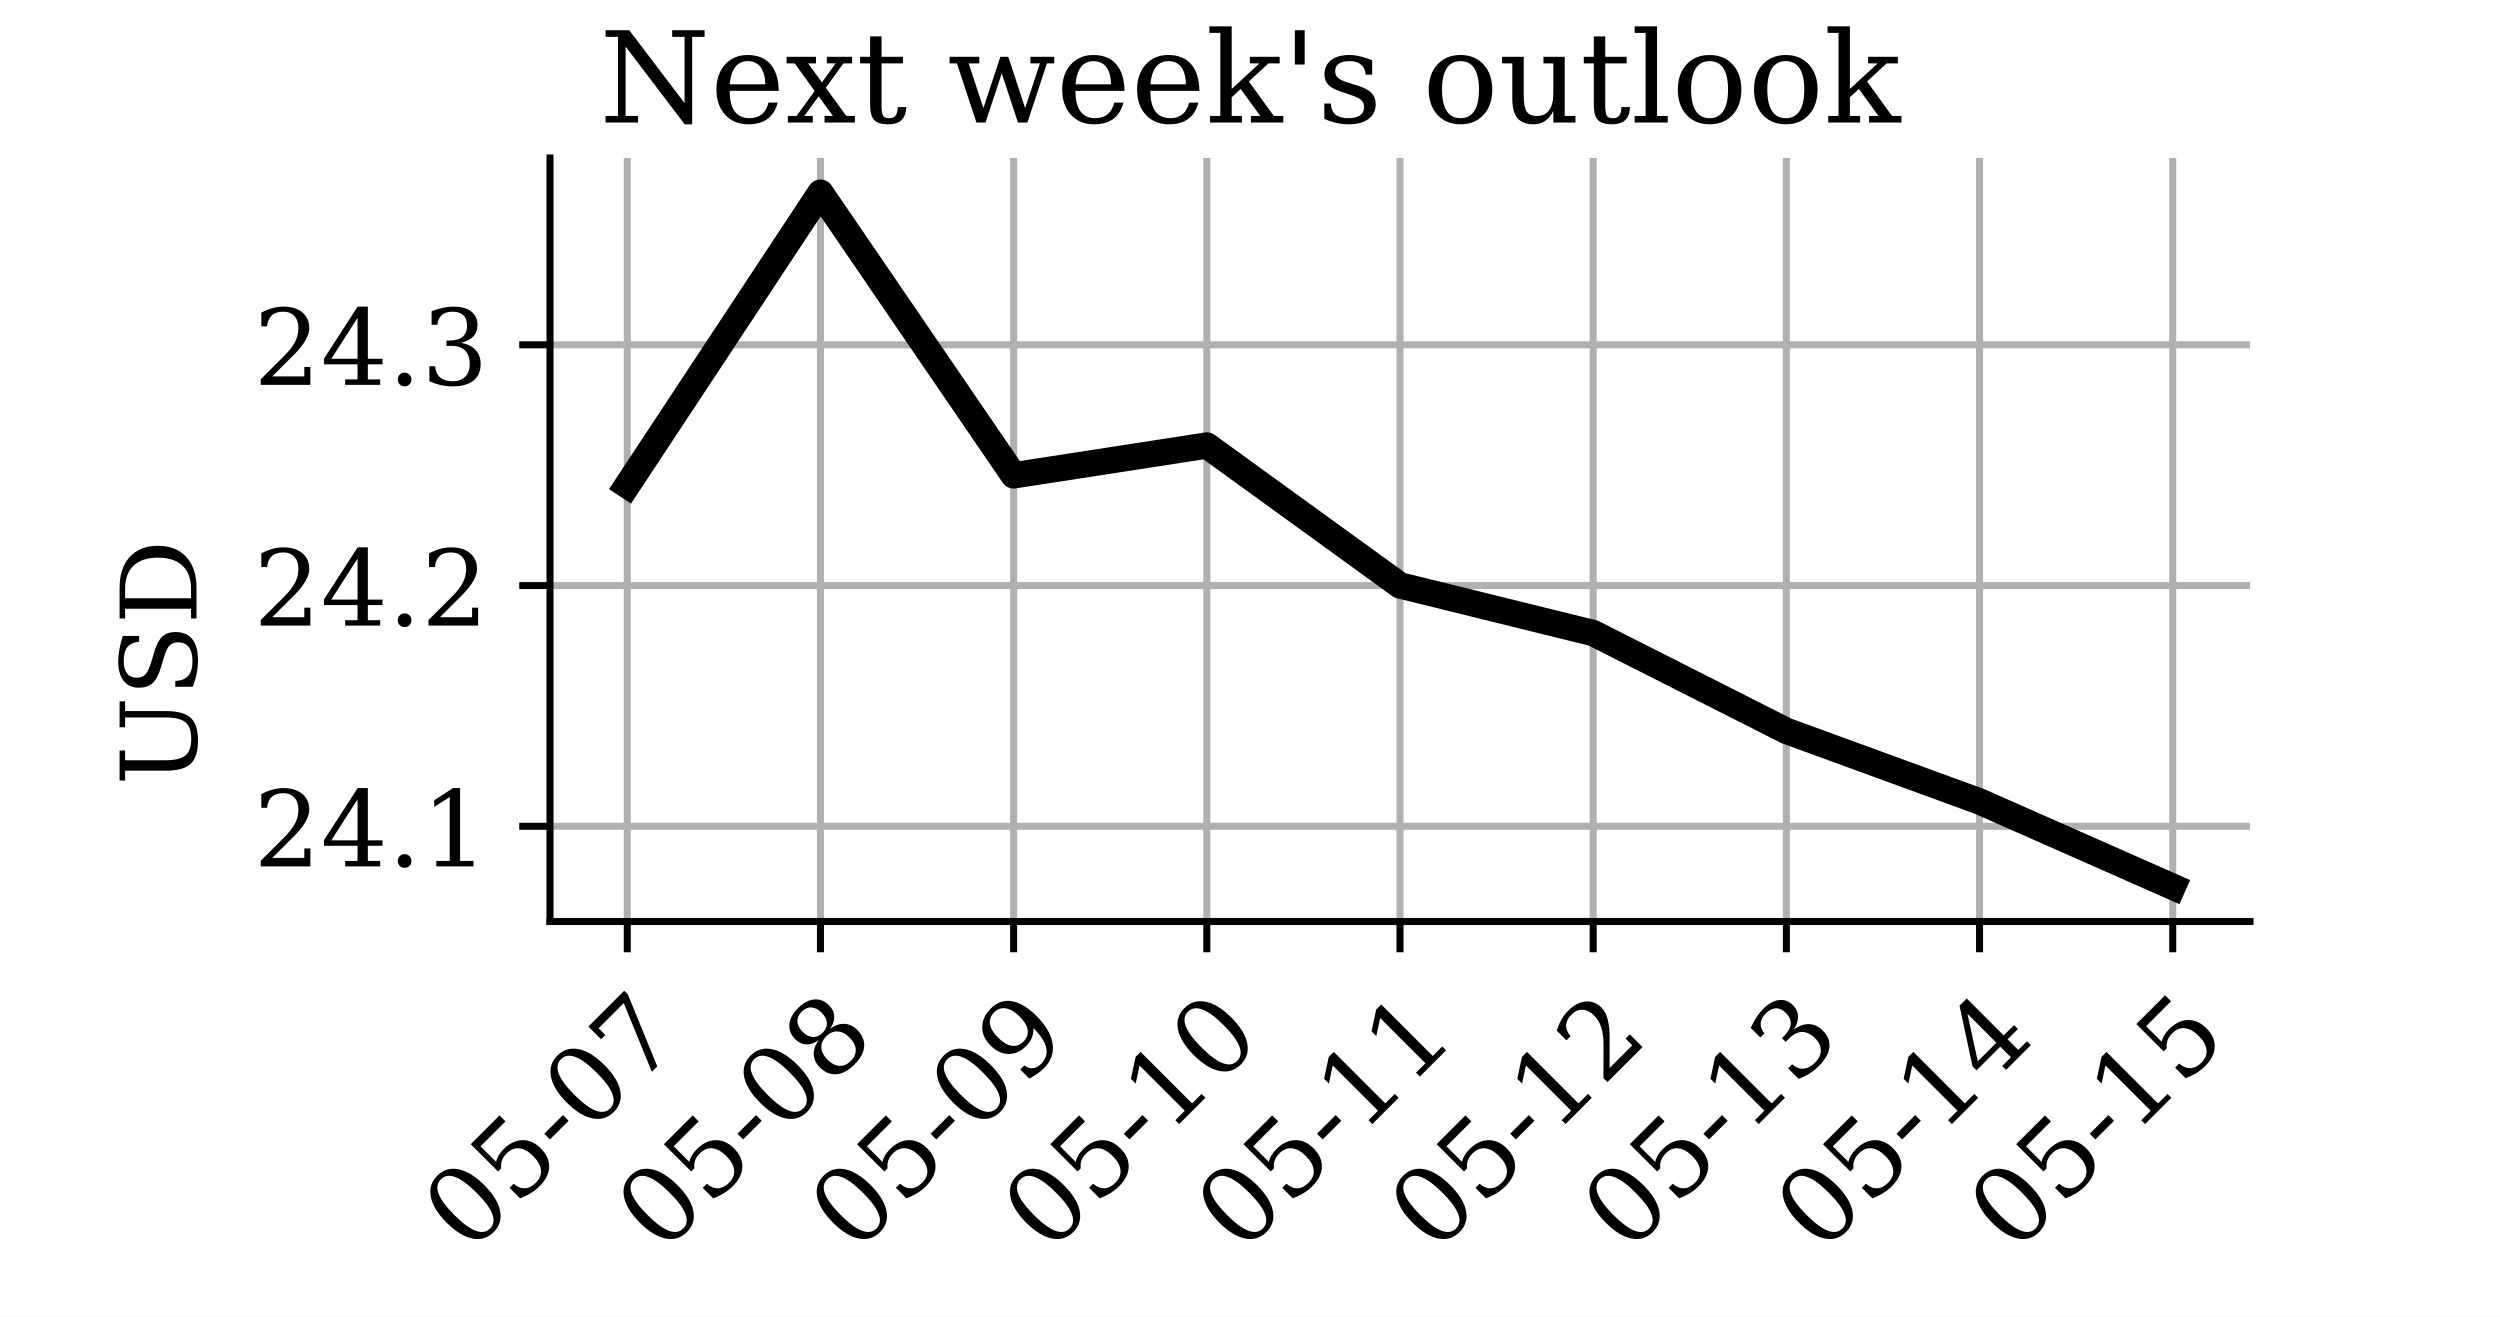
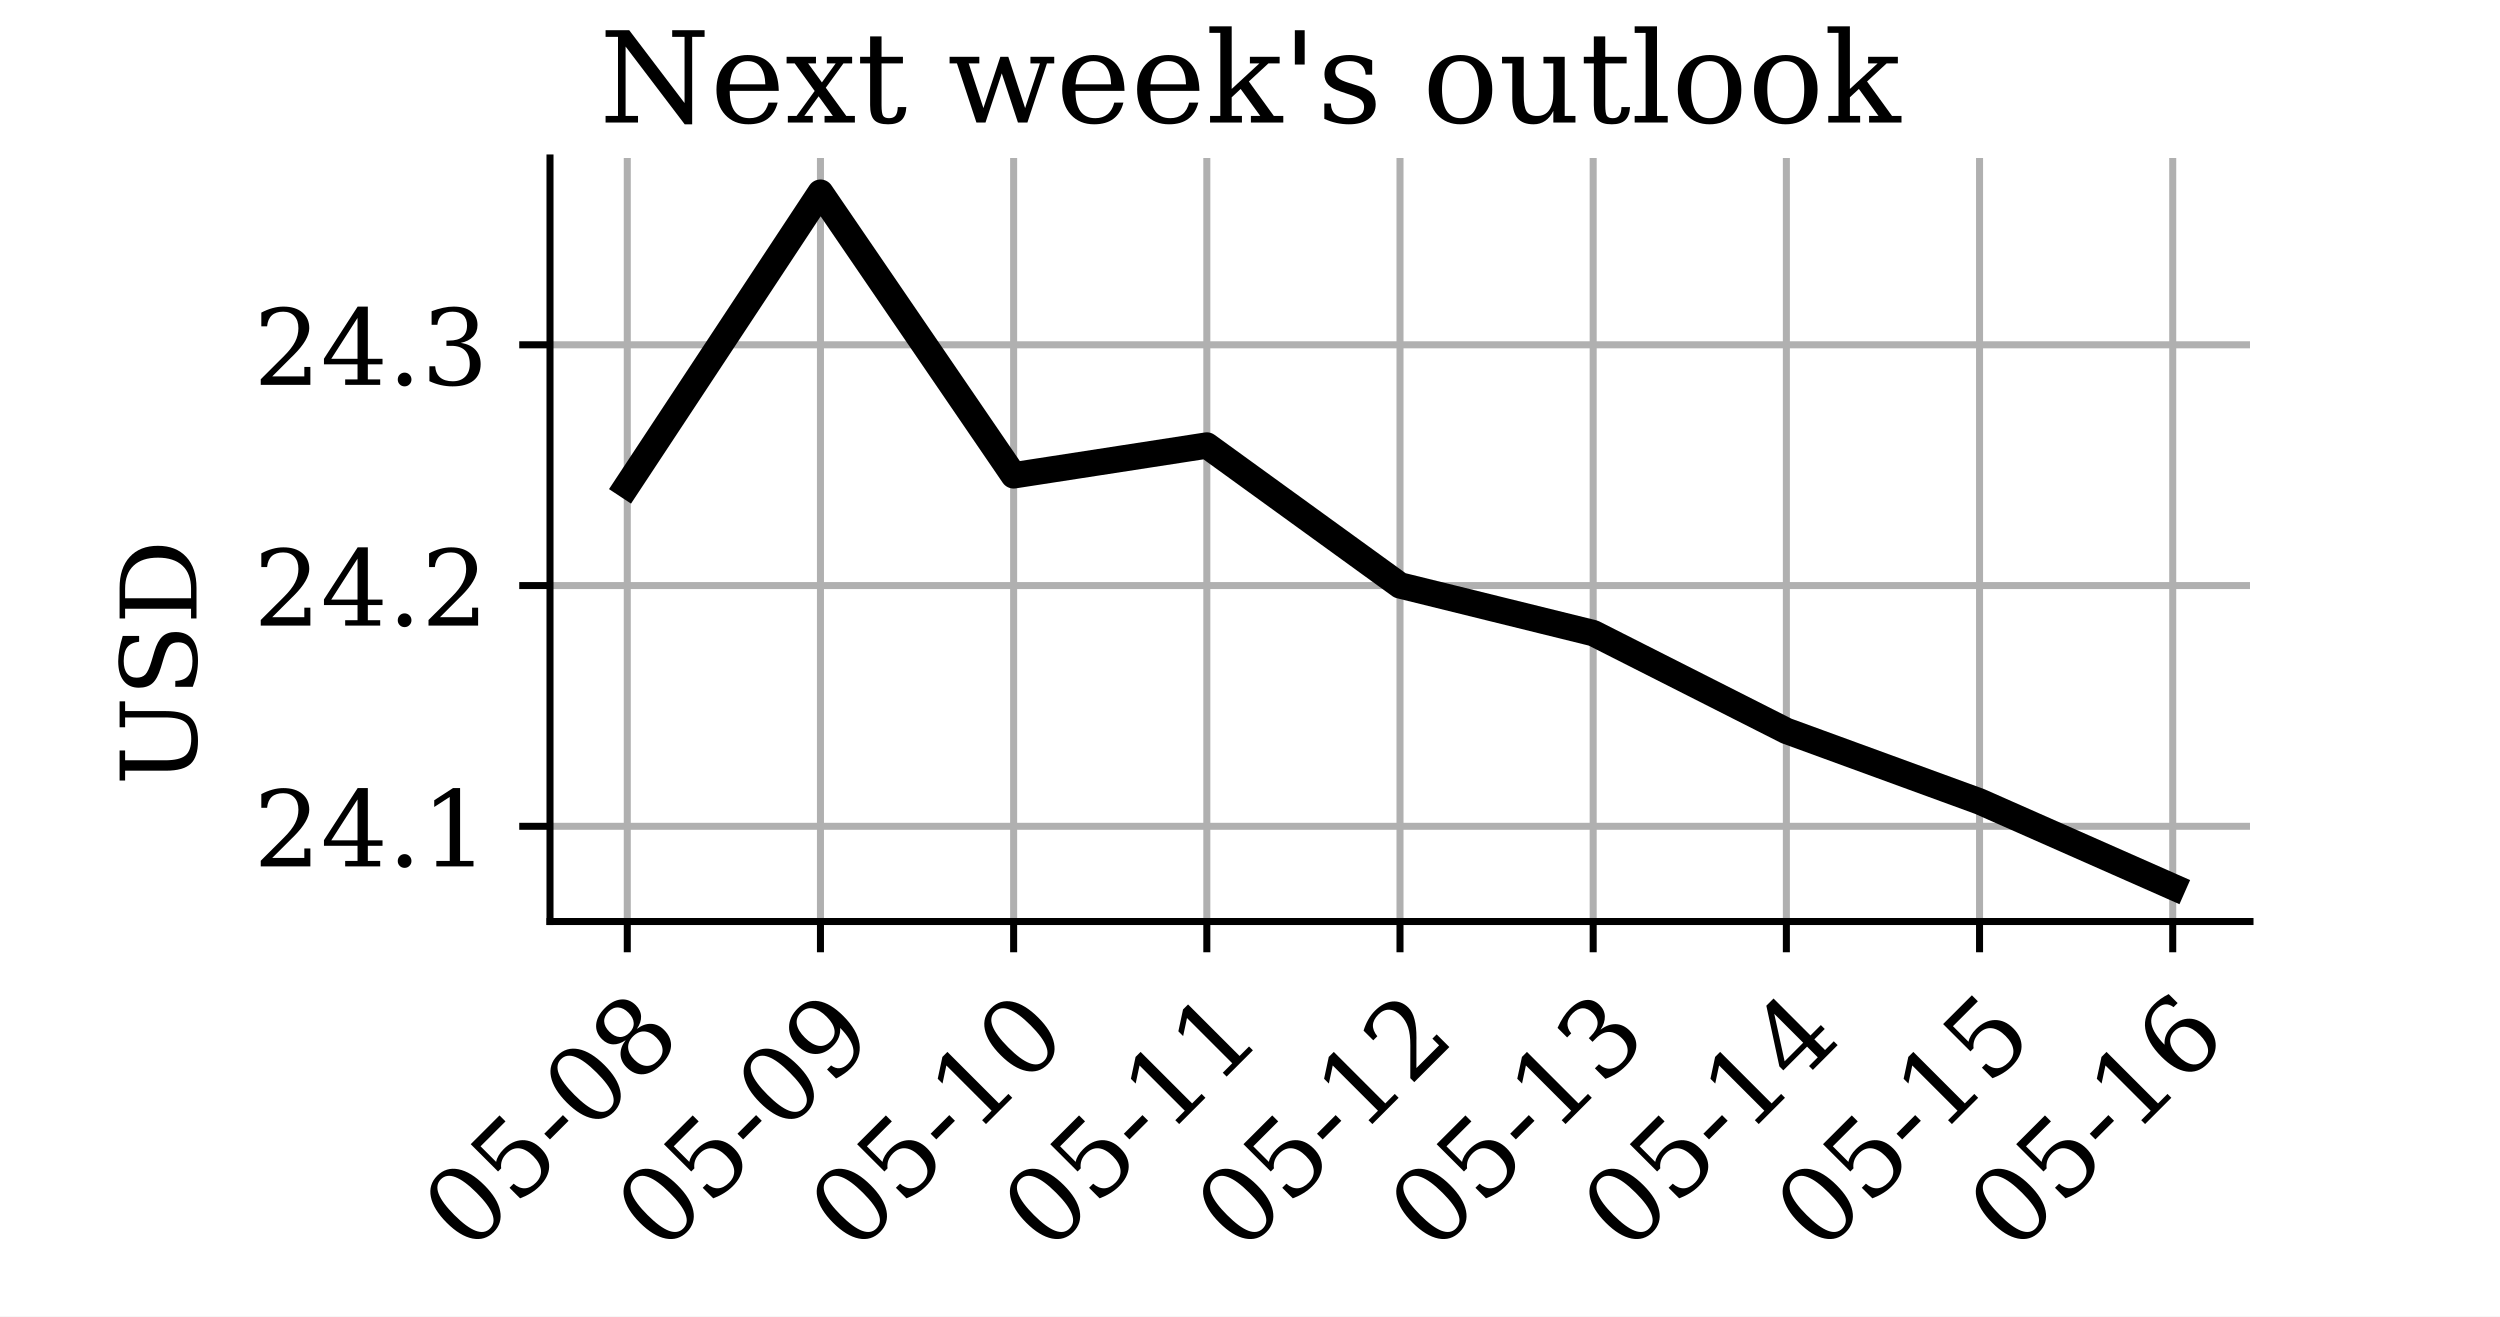
<svg xmlns="http://www.w3.org/2000/svg" xmlns:xlink="http://www.w3.org/1999/xlink" height="149.76pt" version="1.1" viewBox="0 0 284.4 149.76" width="284.4pt">
  <defs>
    <style type="text/css">
*{stroke-linecap:butt;stroke-linejoin:round;}
  </style>
  </defs>
  <g id="figure_1">
    <g id="patch_1">
      <path d="M 0 149.76  L 284.4 149.76  L 284.4 0  L 0 0  z " style="fill:#ffffff;" />
    </g>
    <g id="axes_1">
      <g id="patch_2">
        <path d="M 62.568 104.832  L 255.96 104.832  L 255.96 17.971  L 62.568 17.971  z " style="fill:#ffffff;" />
      </g>
      <g id="matplotlib.axis_1">
        <g id="xtick_1">
          <g id="line2d_1">
-             <path clip-path="url(#p12005360c1)" d="M 71.359 104.832  L 71.359 17.971  " style="fill:none;stroke:#b0b0b0;stroke-linecap:square;stroke-width:0.8;" />
+             <path clip-path="url(#pa29fb819bd)" d="M 71.359 104.832  L 71.359 17.971  " style="fill:none;stroke:#b0b0b0;stroke-linecap:square;stroke-width:0.8;" />
          </g>
          <g id="line2d_2">
            <defs>
-               <path d="M 0 0  L 0 3.5  " id="m8fa5b4164a" style="stroke:#000000;stroke-width:0.8;" />
-             </defs>
-             <g>
-               <use style="stroke:#000000;stroke-width:0.8;" x="71.359" xlink:href="#m8fa5b4164a" y="104.832" />
+               <path d="M 0 0  L 0 3.5  " id="m0c6ba3378a" style="stroke:#000000;stroke-width:0.8;" />
+             </defs>
+             <g>
+               <use style="stroke:#000000;stroke-width:0.8;" x="71.359" xlink:href="#m0c6ba3378a" y="104.832" />
            </g>
          </g>
          <g id="text_1">
            <defs>
              <path d="M 31.781 3.422  Q 39.266 3.422 42.969 11.625  Q 46.688 19.828 46.688 36.375  Q 46.688 52.984 42.969 61.188  Q 39.266 69.391 31.781 69.391  Q 24.312 69.391 20.594 61.188  Q 16.891 52.984 16.891 36.375  Q 16.891 19.828 20.594 11.625  Q 24.312 3.422 31.781 3.422  z M 31.781 -1.422  Q 19.922 -1.422 13.25 8.531  Q 6.594 18.5 6.594 36.375  Q 6.594 54.297 13.25 64.25  Q 19.922 74.219 31.781 74.219  Q 43.703 74.219 50.344 64.25  Q 56.984 54.297 56.984 36.375  Q 56.984 18.5 50.344 8.531  Q 43.703 -1.422 31.781 -1.422  z " id="DejaVuSerif-48" />
              <path d="M 50.297 72.906  L 50.297 64.891  L 16.891 64.891  L 16.891 44  Q 19.438 45.75 22.828 46.625  Q 26.219 47.516 30.422 47.516  Q 42.234 47.516 49.062 40.969  Q 55.906 34.422 55.906 23.094  Q 55.906 11.531 49 5.047  Q 42.094 -1.422 29.594 -1.422  Q 24.562 -1.422 19.281 -0.188  Q 14.016 1.031 8.5 3.516  L 8.5 17.672  L 14.016 17.672  Q 14.453 10.75 18.422 7.078  Q 22.406 3.422 29.594 3.422  Q 37.312 3.422 41.453 8.5  Q 45.609 13.578 45.609 23.094  Q 45.609 32.562 41.484 37.609  Q 37.359 42.672 29.594 42.672  Q 25.203 42.672 21.844 41.109  Q 18.5 39.547 15.922 36.281  L 11.719 36.281  L 11.719 72.906  z " id="DejaVuSerif-53" />
              <path d="M 4.391 30.609  L 29.391 30.609  L 29.391 23  L 4.391 23  z " id="DejaVuSerif-45" />
-               <path d="M 56.391 67.922  L 27.875 0  L 20.609 0  L 47.797 64.891  L 14.109 64.891  L 14.109 55.906  L 8.406 55.906  L 8.406 72.906  L 56.391 72.906  z " id="DejaVuSerif-55" />
+               <path d="M 46.578 19.922  Q 46.578 27.734 42.688 32.047  Q 38.812 36.375 31.781 36.375  Q 24.75 36.375 20.875 32.047  Q 17 27.734 17 19.922  Q 17 12.062 20.875 7.734  Q 24.75 3.422 31.781 3.422  Q 38.812 3.422 42.688 7.734  Q 46.578 12.062 46.578 19.922  z M 44.578 55.328  Q 44.578 61.969 41.203 65.672  Q 37.844 69.391 31.781 69.391  Q 25.781 69.391 22.391 65.672  Q 19 61.969 19 55.328  Q 19 48.641 22.391 44.922  Q 25.781 41.219 31.781 41.219  Q 37.844 41.219 41.203 44.922  Q 44.578 48.641 44.578 55.328  z M 39.312 38.812  Q 47.609 37.703 52.25 32.688  Q 56.891 27.688 56.891 19.922  Q 56.891 9.672 50.391 4.125  Q 43.891 -1.422 31.781 -1.422  Q 19.734 -1.422 13.203 4.125  Q 6.688 9.672 6.688 19.922  Q 6.688 27.688 11.328 32.688  Q 15.969 37.703 24.312 38.812  Q 16.938 40.141 13 44.406  Q 9.078 48.688 9.078 55.328  Q 9.078 64.109 15.125 69.156  Q 21.188 74.219 31.781 74.219  Q 42.391 74.219 48.438 69.156  Q 54.5 64.109 54.5 55.328  Q 54.5 48.688 50.562 44.406  Q 46.625 40.141 39.312 38.812  z " id="DejaVuSerif-56" />
            </defs>
            <g transform="translate(53.34323 142.7423)rotate(-45)scale(0.12 -0.12)">
              <use xlink:href="#DejaVuSerif-48" />
              <use x="63.623" xlink:href="#DejaVuSerif-53" />
              <use x="127.246" xlink:href="#DejaVuSerif-45" />
              <use x="161.035" xlink:href="#DejaVuSerif-48" />
-               <use x="224.658" xlink:href="#DejaVuSerif-55" />
+               <use x="224.658" xlink:href="#DejaVuSerif-56" />
            </g>
          </g>
        </g>
        <g id="xtick_2">
          <g id="line2d_3">
-             <path clip-path="url(#p12005360c1)" d="M 93.335 104.832  L 93.335 17.971  " style="fill:none;stroke:#b0b0b0;stroke-linecap:square;stroke-width:0.8;" />
+             <path clip-path="url(#pa29fb819bd)" d="M 93.335 104.832  L 93.335 17.971  " style="fill:none;stroke:#b0b0b0;stroke-linecap:square;stroke-width:0.8;" />
          </g>
          <g id="line2d_4">
            <g>
-               <use style="stroke:#000000;stroke-width:0.8;" x="93.335" xlink:href="#m8fa5b4164a" y="104.832" />
+               <use style="stroke:#000000;stroke-width:0.8;" x="93.335" xlink:href="#m0c6ba3378a" y="104.832" />
            </g>
          </g>
          <g id="text_2">
            <defs>
-               <path d="M 46.578 19.922  Q 46.578 27.734 42.688 32.047  Q 38.812 36.375 31.781 36.375  Q 24.75 36.375 20.875 32.047  Q 17 27.734 17 19.922  Q 17 12.062 20.875 7.734  Q 24.75 3.422 31.781 3.422  Q 38.812 3.422 42.688 7.734  Q 46.578 12.062 46.578 19.922  z M 44.578 55.328  Q 44.578 61.969 41.203 65.672  Q 37.844 69.391 31.781 69.391  Q 25.781 69.391 22.391 65.672  Q 19 61.969 19 55.328  Q 19 48.641 22.391 44.922  Q 25.781 41.219 31.781 41.219  Q 37.844 41.219 41.203 44.922  Q 44.578 48.641 44.578 55.328  z M 39.312 38.812  Q 47.609 37.703 52.25 32.688  Q 56.891 27.688 56.891 19.922  Q 56.891 9.672 50.391 4.125  Q 43.891 -1.422 31.781 -1.422  Q 19.734 -1.422 13.203 4.125  Q 6.688 9.672 6.688 19.922  Q 6.688 27.688 11.328 32.688  Q 15.969 37.703 24.312 38.812  Q 16.938 40.141 13 44.406  Q 9.078 48.688 9.078 55.328  Q 9.078 64.109 15.125 69.156  Q 21.188 74.219 31.781 74.219  Q 42.391 74.219 48.438 69.156  Q 54.5 64.109 54.5 55.328  Q 54.5 48.688 50.562 44.406  Q 46.625 40.141 39.312 38.812  z " id="DejaVuSerif-56" />
+               <path d="M 46.781 32.672  Q 43.5 29 39.25 27.188  Q 35.016 25.391 29.688 25.391  Q 18.844 25.391 12.562 31.938  Q 6.297 38.484 6.297 49.812  Q 6.297 60.891 13.109 67.547  Q 19.922 74.219 31.297 74.219  Q 43.656 74.219 50.266 65.016  Q 56.891 55.812 56.891 38.719  Q 56.891 19.578 49.016 9.078  Q 41.156 -1.422 26.906 -1.422  Q 23.047 -1.422 18.797 -0.688  Q 14.547 0.047 10.109 1.516  L 10.109 13.625  L 15.578 13.625  Q 16.219 8.688 19.391 6.047  Q 22.562 3.422 27.875 3.422  Q 37.359 3.422 41.984 10.562  Q 46.625 17.719 46.781 32.672  z M 30.906 69.391  Q 23.969 69.391 20.281 64.328  Q 16.609 59.281 16.609 49.812  Q 16.609 40.328 20.281 35.25  Q 23.969 30.172 30.906 30.172  Q 37.844 30.172 41.531 35.078  Q 45.219 39.984 45.219 49.219  Q 45.219 58.938 41.5 64.156  Q 37.797 69.391 30.906 69.391  z " id="DejaVuSerif-57" />
            </defs>
            <g transform="translate(75.3196 142.7423)rotate(-45)scale(0.12 -0.12)">
              <use xlink:href="#DejaVuSerif-48" />
              <use x="63.623" xlink:href="#DejaVuSerif-53" />
              <use x="127.246" xlink:href="#DejaVuSerif-45" />
              <use x="161.035" xlink:href="#DejaVuSerif-48" />
-               <use x="224.658" xlink:href="#DejaVuSerif-56" />
+               <use x="224.658" xlink:href="#DejaVuSerif-57" />
            </g>
          </g>
        </g>
        <g id="xtick_3">
          <g id="line2d_5">
-             <path clip-path="url(#p12005360c1)" d="M 115.311 104.832  L 115.311 17.971  " style="fill:none;stroke:#b0b0b0;stroke-linecap:square;stroke-width:0.8;" />
+             <path clip-path="url(#pa29fb819bd)" d="M 115.311 104.832  L 115.311 17.971  " style="fill:none;stroke:#b0b0b0;stroke-linecap:square;stroke-width:0.8;" />
          </g>
          <g id="line2d_6">
            <g>
-               <use style="stroke:#000000;stroke-width:0.8;" x="115.311" xlink:href="#m8fa5b4164a" y="104.832" />
+               <use style="stroke:#000000;stroke-width:0.8;" x="115.311" xlink:href="#m0c6ba3378a" y="104.832" />
            </g>
          </g>
          <g id="text_3">
            <defs>
-               <path d="M 46.781 32.672  Q 43.5 29 39.25 27.188  Q 35.016 25.391 29.688 25.391  Q 18.844 25.391 12.562 31.938  Q 6.297 38.484 6.297 49.812  Q 6.297 60.891 13.109 67.547  Q 19.922 74.219 31.297 74.219  Q 43.656 74.219 50.266 65.016  Q 56.891 55.812 56.891 38.719  Q 56.891 19.578 49.016 9.078  Q 41.156 -1.422 26.906 -1.422  Q 23.047 -1.422 18.797 -0.688  Q 14.547 0.047 10.109 1.516  L 10.109 13.625  L 15.578 13.625  Q 16.219 8.688 19.391 6.047  Q 22.562 3.422 27.875 3.422  Q 37.359 3.422 41.984 10.562  Q 46.625 17.719 46.781 32.672  z M 30.906 69.391  Q 23.969 69.391 20.281 64.328  Q 16.609 59.281 16.609 49.812  Q 16.609 40.328 20.281 35.25  Q 23.969 30.172 30.906 30.172  Q 37.844 30.172 41.531 35.078  Q 45.219 39.984 45.219 49.219  Q 45.219 58.938 41.5 64.156  Q 37.797 69.391 30.906 69.391  z " id="DejaVuSerif-57" />
+               <path d="M 14.203 0  L 14.203 5.172  L 26.906 5.172  L 26.906 65.828  L 12.203 56.297  L 12.203 62.703  L 29.984 74.219  L 36.719 74.219  L 36.719 5.172  L 49.422 5.172  L 49.422 0  z " id="DejaVuSerif-49" />
            </defs>
            <g transform="translate(97.29596 142.7423)rotate(-45)scale(0.12 -0.12)">
              <use xlink:href="#DejaVuSerif-48" />
              <use x="63.623" xlink:href="#DejaVuSerif-53" />
              <use x="127.246" xlink:href="#DejaVuSerif-45" />
-               <use x="161.035" xlink:href="#DejaVuSerif-48" />
-               <use x="224.658" xlink:href="#DejaVuSerif-57" />
+               <use x="161.035" xlink:href="#DejaVuSerif-49" />
+               <use x="224.658" xlink:href="#DejaVuSerif-48" />
            </g>
          </g>
        </g>
        <g id="xtick_4">
          <g id="line2d_7">
-             <path clip-path="url(#p12005360c1)" d="M 137.288 104.832  L 137.288 17.971  " style="fill:none;stroke:#b0b0b0;stroke-linecap:square;stroke-width:0.8;" />
+             <path clip-path="url(#pa29fb819bd)" d="M 137.288 104.832  L 137.288 17.971  " style="fill:none;stroke:#b0b0b0;stroke-linecap:square;stroke-width:0.8;" />
          </g>
          <g id="line2d_8">
            <g>
-               <use style="stroke:#000000;stroke-width:0.8;" x="137.288" xlink:href="#m8fa5b4164a" y="104.832" />
+               <use style="stroke:#000000;stroke-width:0.8;" x="137.288" xlink:href="#m0c6ba3378a" y="104.832" />
            </g>
          </g>
          <g id="text_4">
-             <defs>
-               <path d="M 14.203 0  L 14.203 5.172  L 26.906 5.172  L 26.906 65.828  L 12.203 56.297  L 12.203 62.703  L 29.984 74.219  L 36.719 74.219  L 36.719 5.172  L 49.422 5.172  L 49.422 0  z " id="DejaVuSerif-49" />
-             </defs>
            <g transform="translate(119.2723 142.7423)rotate(-45)scale(0.12 -0.12)">
              <use xlink:href="#DejaVuSerif-48" />
              <use x="63.623" xlink:href="#DejaVuSerif-53" />
              <use x="127.246" xlink:href="#DejaVuSerif-45" />
              <use x="161.035" xlink:href="#DejaVuSerif-49" />
-               <use x="224.658" xlink:href="#DejaVuSerif-48" />
+               <use x="224.658" xlink:href="#DejaVuSerif-49" />
            </g>
          </g>
        </g>
        <g id="xtick_5">
          <g id="line2d_9">
-             <path clip-path="url(#p12005360c1)" d="M 159.264 104.832  L 159.264 17.971  " style="fill:none;stroke:#b0b0b0;stroke-linecap:square;stroke-width:0.8;" />
+             <path clip-path="url(#pa29fb819bd)" d="M 159.264 104.832  L 159.264 17.971  " style="fill:none;stroke:#b0b0b0;stroke-linecap:square;stroke-width:0.8;" />
          </g>
          <g id="line2d_10">
            <g>
-               <use style="stroke:#000000;stroke-width:0.8;" x="159.264" xlink:href="#m8fa5b4164a" y="104.832" />
+               <use style="stroke:#000000;stroke-width:0.8;" x="159.264" xlink:href="#m0c6ba3378a" y="104.832" />
            </g>
          </g>
          <g id="text_5">
+             <defs>
+               <path d="M 12.797 55.516  L 7.328 55.516  L 7.328 68.5  Q 12.547 71.297 17.844 72.75  Q 23.141 74.219 28.219 74.219  Q 39.594 74.219 46.188 68.703  Q 52.781 63.188 52.781 53.719  Q 52.781 43.016 37.844 28.125  Q 36.672 27 36.078 26.422  L 17.672 8.016  L 48.094 8.016  L 48.094 17  L 53.812 17  L 53.812 0  L 6.781 0  L 6.781 5.328  L 28.906 27.391  Q 36.234 34.719 39.359 40.844  Q 42.484 46.969 42.484 53.719  Q 42.484 61.078 38.641 65.234  Q 34.812 69.391 28.078 69.391  Q 21.094 69.391 17.281 65.922  Q 13.484 62.453 12.797 55.516  z " id="DejaVuSerif-50" />
+             </defs>
            <g transform="translate(141.2487 142.7423)rotate(-45)scale(0.12 -0.12)">
              <use xlink:href="#DejaVuSerif-48" />
              <use x="63.623" xlink:href="#DejaVuSerif-53" />
              <use x="127.246" xlink:href="#DejaVuSerif-45" />
              <use x="161.035" xlink:href="#DejaVuSerif-49" />
-               <use x="224.658" xlink:href="#DejaVuSerif-49" />
+               <use x="224.658" xlink:href="#DejaVuSerif-50" />
            </g>
          </g>
        </g>
        <g id="xtick_6">
          <g id="line2d_11">
-             <path clip-path="url(#p12005360c1)" d="M 181.24 104.832  L 181.24 17.971  " style="fill:none;stroke:#b0b0b0;stroke-linecap:square;stroke-width:0.8;" />
+             <path clip-path="url(#pa29fb819bd)" d="M 181.24 104.832  L 181.24 17.971  " style="fill:none;stroke:#b0b0b0;stroke-linecap:square;stroke-width:0.8;" />
          </g>
          <g id="line2d_12">
            <g>
-               <use style="stroke:#000000;stroke-width:0.8;" x="181.24" xlink:href="#m8fa5b4164a" y="104.832" />
+               <use style="stroke:#000000;stroke-width:0.8;" x="181.24" xlink:href="#m0c6ba3378a" y="104.832" />
            </g>
          </g>
          <g id="text_6">
            <defs>
-               <path d="M 12.797 55.516  L 7.328 55.516  L 7.328 68.5  Q 12.547 71.297 17.844 72.75  Q 23.141 74.219 28.219 74.219  Q 39.594 74.219 46.188 68.703  Q 52.781 63.188 52.781 53.719  Q 52.781 43.016 37.844 28.125  Q 36.672 27 36.078 26.422  L 17.672 8.016  L 48.094 8.016  L 48.094 17  L 53.812 17  L 53.812 0  L 6.781 0  L 6.781 5.328  L 28.906 27.391  Q 36.234 34.719 39.359 40.844  Q 42.484 46.969 42.484 53.719  Q 42.484 61.078 38.641 65.234  Q 34.812 69.391 28.078 69.391  Q 21.094 69.391 17.281 65.922  Q 13.484 62.453 12.797 55.516  z " id="DejaVuSerif-50" />
+               <path d="M 9.719 69.828  Q 15.438 71.969 20.672 73.094  Q 25.922 74.219 30.516 74.219  Q 41.219 74.219 47.219 69.594  Q 53.219 64.984 53.219 56.781  Q 53.219 50.203 49.062 45.781  Q 44.922 41.359 37.312 39.797  Q 46.297 38.531 51.25 33.281  Q 56.203 28.031 56.203 19.672  Q 56.203 9.469 49.344 4.016  Q 42.484 -1.422 29.594 -1.422  Q 23.875 -1.422 18.422 -0.188  Q 12.984 1.031 7.625 3.516  L 7.625 17.672  L 13.094 17.672  Q 13.578 10.641 17.828 7.031  Q 22.078 3.422 29.781 3.422  Q 37.25 3.422 41.578 7.734  Q 45.906 12.062 45.906 19.578  Q 45.906 28.172 41.453 32.594  Q 37.016 37.016 28.422 37.016  L 23.781 37.016  L 23.781 42  L 26.219 42  Q 34.766 42 39.031 45.531  Q 43.312 49.078 43.312 56.203  Q 43.312 62.594 39.797 65.984  Q 36.281 69.391 29.688 69.391  Q 23.094 69.391 19.453 66.266  Q 15.828 63.141 15.188 56.984  L 9.719 56.984  z " id="DejaVuSerif-51" />
            </defs>
            <g transform="translate(163.2251 142.7423)rotate(-45)scale(0.12 -0.12)">
              <use xlink:href="#DejaVuSerif-48" />
              <use x="63.623" xlink:href="#DejaVuSerif-53" />
              <use x="127.246" xlink:href="#DejaVuSerif-45" />
              <use x="161.035" xlink:href="#DejaVuSerif-49" />
-               <use x="224.658" xlink:href="#DejaVuSerif-50" />
+               <use x="224.658" xlink:href="#DejaVuSerif-51" />
            </g>
          </g>
        </g>
        <g id="xtick_7">
          <g id="line2d_13">
-             <path clip-path="url(#p12005360c1)" d="M 203.217 104.832  L 203.217 17.971  " style="fill:none;stroke:#b0b0b0;stroke-linecap:square;stroke-width:0.8;" />
+             <path clip-path="url(#pa29fb819bd)" d="M 203.217 104.832  L 203.217 17.971  " style="fill:none;stroke:#b0b0b0;stroke-linecap:square;stroke-width:0.8;" />
          </g>
          <g id="line2d_14">
            <g>
-               <use style="stroke:#000000;stroke-width:0.8;" x="203.217" xlink:href="#m8fa5b4164a" y="104.832" />
+               <use style="stroke:#000000;stroke-width:0.8;" x="203.217" xlink:href="#m0c6ba3378a" y="104.832" />
            </g>
          </g>
          <g id="text_7">
            <defs>
-               <path d="M 9.719 69.828  Q 15.438 71.969 20.672 73.094  Q 25.922 74.219 30.516 74.219  Q 41.219 74.219 47.219 69.594  Q 53.219 64.984 53.219 56.781  Q 53.219 50.203 49.062 45.781  Q 44.922 41.359 37.312 39.797  Q 46.297 38.531 51.25 33.281  Q 56.203 28.031 56.203 19.672  Q 56.203 9.469 49.344 4.016  Q 42.484 -1.422 29.594 -1.422  Q 23.875 -1.422 18.422 -0.188  Q 12.984 1.031 7.625 3.516  L 7.625 17.672  L 13.094 17.672  Q 13.578 10.641 17.828 7.031  Q 22.078 3.422 29.781 3.422  Q 37.25 3.422 41.578 7.734  Q 45.906 12.062 45.906 19.578  Q 45.906 28.172 41.453 32.594  Q 37.016 37.016 28.422 37.016  L 23.781 37.016  L 23.781 42  L 26.219 42  Q 34.766 42 39.031 45.531  Q 43.312 49.078 43.312 56.203  Q 43.312 62.594 39.797 65.984  Q 36.281 69.391 29.688 69.391  Q 23.094 69.391 19.453 66.266  Q 15.828 63.141 15.188 56.984  L 9.719 56.984  z " id="DejaVuSerif-51" />
+               <path d="M 34.906 24.703  L 34.906 63.484  L 10.016 24.703  z M 56.391 0  L 23.188 0  L 23.188 5.172  L 34.906 5.172  L 34.906 19.484  L 3.078 19.484  L 3.078 24.812  L 35.016 74.219  L 44.672 74.219  L 44.672 24.703  L 58.594 24.703  L 58.594 19.484  L 44.672 19.484  L 44.672 5.172  L 56.391 5.172  z " id="DejaVuSerif-52" />
            </defs>
            <g transform="translate(185.2014 142.7423)rotate(-45)scale(0.12 -0.12)">
              <use xlink:href="#DejaVuSerif-48" />
              <use x="63.623" xlink:href="#DejaVuSerif-53" />
              <use x="127.246" xlink:href="#DejaVuSerif-45" />
              <use x="161.035" xlink:href="#DejaVuSerif-49" />
-               <use x="224.658" xlink:href="#DejaVuSerif-51" />
+               <use x="224.658" xlink:href="#DejaVuSerif-52" />
            </g>
          </g>
        </g>
        <g id="xtick_8">
          <g id="line2d_15">
-             <path clip-path="url(#p12005360c1)" d="M 225.193 104.832  L 225.193 17.971  " style="fill:none;stroke:#b0b0b0;stroke-linecap:square;stroke-width:0.8;" />
+             <path clip-path="url(#pa29fb819bd)" d="M 225.193 104.832  L 225.193 17.971  " style="fill:none;stroke:#b0b0b0;stroke-linecap:square;stroke-width:0.8;" />
          </g>
          <g id="line2d_16">
            <g>
-               <use style="stroke:#000000;stroke-width:0.8;" x="225.193" xlink:href="#m8fa5b4164a" y="104.832" />
+               <use style="stroke:#000000;stroke-width:0.8;" x="225.193" xlink:href="#m0c6ba3378a" y="104.832" />
            </g>
          </g>
          <g id="text_8">
-             <defs>
-               <path d="M 34.906 24.703  L 34.906 63.484  L 10.016 24.703  z M 56.391 0  L 23.188 0  L 23.188 5.172  L 34.906 5.172  L 34.906 19.484  L 3.078 19.484  L 3.078 24.812  L 35.016 74.219  L 44.672 74.219  L 44.672 24.703  L 58.594 24.703  L 58.594 19.484  L 44.672 19.484  L 44.672 5.172  L 56.391 5.172  z " id="DejaVuSerif-52" />
-             </defs>
            <g transform="translate(207.1778 142.7423)rotate(-45)scale(0.12 -0.12)">
              <use xlink:href="#DejaVuSerif-48" />
              <use x="63.623" xlink:href="#DejaVuSerif-53" />
              <use x="127.246" xlink:href="#DejaVuSerif-45" />
              <use x="161.035" xlink:href="#DejaVuSerif-49" />
-               <use x="224.658" xlink:href="#DejaVuSerif-52" />
+               <use x="224.658" xlink:href="#DejaVuSerif-53" />
            </g>
          </g>
        </g>
        <g id="xtick_9">
          <g id="line2d_17">
-             <path clip-path="url(#p12005360c1)" d="M 247.169 104.832  L 247.169 17.971  " style="fill:none;stroke:#b0b0b0;stroke-linecap:square;stroke-width:0.8;" />
+             <path clip-path="url(#pa29fb819bd)" d="M 247.169 104.832  L 247.169 17.971  " style="fill:none;stroke:#b0b0b0;stroke-linecap:square;stroke-width:0.8;" />
          </g>
          <g id="line2d_18">
            <g>
-               <use style="stroke:#000000;stroke-width:0.8;" x="247.169" xlink:href="#m8fa5b4164a" y="104.832" />
+               <use style="stroke:#000000;stroke-width:0.8;" x="247.169" xlink:href="#m0c6ba3378a" y="104.832" />
            </g>
          </g>
          <g id="text_9">
+             <defs>
+               <path d="M 32.719 3.422  Q 39.594 3.422 43.297 8.469  Q 47.016 13.531 47.016 23  Q 47.016 32.469 43.297 37.516  Q 39.594 42.578 32.719 42.578  Q 25.734 42.578 22.062 37.688  Q 18.406 32.812 18.406 23.578  Q 18.406 13.875 22.109 8.641  Q 25.828 3.422 32.719 3.422  z M 16.797 40.141  Q 20.125 43.797 24.312 45.594  Q 28.516 47.406 33.797 47.406  Q 44.672 47.406 51 40.859  Q 57.328 34.328 57.328 23  Q 57.328 11.922 50.516 5.25  Q 43.703 -1.422 32.328 -1.422  Q 19.969 -1.422 13.328 7.781  Q 6.688 17 6.688 34.078  Q 6.688 53.219 14.547 63.719  Q 22.406 74.219 36.719 74.219  Q 40.578 74.219 44.828 73.484  Q 49.078 72.75 53.516 71.297  L 53.516 59.281  L 48 59.281  Q 47.406 64.203 44.234 66.797  Q 41.062 69.391 35.688 69.391  Q 26.219 69.391 21.578 62.203  Q 16.938 55.031 16.797 40.141  z " id="DejaVuSerif-54" />
+             </defs>
            <g transform="translate(229.1541 142.7423)rotate(-45)scale(0.12 -0.12)">
              <use xlink:href="#DejaVuSerif-48" />
              <use x="63.623" xlink:href="#DejaVuSerif-53" />
              <use x="127.246" xlink:href="#DejaVuSerif-45" />
              <use x="161.035" xlink:href="#DejaVuSerif-49" />
-               <use x="224.658" xlink:href="#DejaVuSerif-53" />
+               <use x="224.658" xlink:href="#DejaVuSerif-54" />
            </g>
          </g>
        </g>
      </g>
      <g id="matplotlib.axis_2">
        <g id="ytick_1">
          <g id="line2d_19">
-             <path clip-path="url(#p12005360c1)" d="M 62.568 94  L 255.96 94  " style="fill:none;stroke:#b0b0b0;stroke-linecap:square;stroke-width:0.8;" />
+             <path clip-path="url(#pa29fb819bd)" d="M 62.568 94  L 255.96 94  " style="fill:none;stroke:#b0b0b0;stroke-linecap:square;stroke-width:0.8;" />
          </g>
          <g id="line2d_20">
            <defs>
-               <path d="M 0 0  L -3.5 0  " id="m27a29c9f90" style="stroke:#000000;stroke-width:0.8;" />
-             </defs>
-             <g>
-               <use style="stroke:#000000;stroke-width:0.8;" x="62.568" xlink:href="#m27a29c9f90" y="94" />
+               <path d="M 0 0  L -3.5 0  " id="m5702db2773" style="stroke:#000000;stroke-width:0.8;" />
+             </defs>
+             <g>
+               <use style="stroke:#000000;stroke-width:0.8;" x="62.568" xlink:href="#m5702db2773" y="94" />
            </g>
          </g>
          <g id="text_10">
            <defs>
              <path d="M 9.422 5.078  Q 9.422 7.812 11.281 9.719  Q 13.141 11.625 15.922 11.625  Q 18.609 11.625 20.5 9.719  Q 22.406 7.812 22.406 5.078  Q 22.406 2.391 20.5 0.484  Q 18.609 -1.422 15.922 -1.422  Q 13.141 -1.422 11.281 0.453  Q 9.422 2.344 9.422 5.078  z " id="DejaVuSerif-46" />
            </defs>
            <g transform="translate(28.84925 98.55903)scale(0.12 -0.12)">
              <use xlink:href="#DejaVuSerif-50" />
              <use x="63.623" xlink:href="#DejaVuSerif-52" />
              <use x="127.246" xlink:href="#DejaVuSerif-46" />
              <use x="159.033" xlink:href="#DejaVuSerif-49" />
            </g>
          </g>
        </g>
        <g id="ytick_2">
          <g id="line2d_21">
-             <path clip-path="url(#p12005360c1)" d="M 62.568 66.613  L 255.96 66.613  " style="fill:none;stroke:#b0b0b0;stroke-linecap:square;stroke-width:0.8;" />
+             <path clip-path="url(#pa29fb819bd)" d="M 62.568 66.613  L 255.96 66.613  " style="fill:none;stroke:#b0b0b0;stroke-linecap:square;stroke-width:0.8;" />
          </g>
          <g id="line2d_22">
            <g>
-               <use style="stroke:#000000;stroke-width:0.8;" x="62.568" xlink:href="#m27a29c9f90" y="66.613" />
+               <use style="stroke:#000000;stroke-width:0.8;" x="62.568" xlink:href="#m5702db2773" y="66.613" />
            </g>
          </g>
          <g id="text_11">
            <g transform="translate(28.84925 71.17157)scale(0.12 -0.12)">
              <use xlink:href="#DejaVuSerif-50" />
              <use x="63.623" xlink:href="#DejaVuSerif-52" />
              <use x="127.246" xlink:href="#DejaVuSerif-46" />
              <use x="159.033" xlink:href="#DejaVuSerif-50" />
            </g>
          </g>
        </g>
        <g id="ytick_3">
          <g id="line2d_23">
-             <path clip-path="url(#p12005360c1)" d="M 62.568 39.225  L 255.96 39.225  " style="fill:none;stroke:#b0b0b0;stroke-linecap:square;stroke-width:0.8;" />
+             <path clip-path="url(#pa29fb819bd)" d="M 62.568 39.225  L 255.96 39.225  " style="fill:none;stroke:#b0b0b0;stroke-linecap:square;stroke-width:0.8;" />
          </g>
          <g id="line2d_24">
            <g>
-               <use style="stroke:#000000;stroke-width:0.8;" x="62.568" xlink:href="#m27a29c9f90" y="39.225" />
+               <use style="stroke:#000000;stroke-width:0.8;" x="62.568" xlink:href="#m5702db2773" y="39.225" />
            </g>
          </g>
          <g id="text_12">
            <g transform="translate(28.84925 43.78411)scale(0.12 -0.12)">
              <use xlink:href="#DejaVuSerif-50" />
              <use x="63.623" xlink:href="#DejaVuSerif-52" />
              <use x="127.246" xlink:href="#DejaVuSerif-46" />
              <use x="159.033" xlink:href="#DejaVuSerif-51" />
            </g>
          </g>
        </g>
        <g id="text_13">
          <defs>
            <path d="M 14.016 67.672  L 4.688 67.672  L 4.688 72.906  L 33.203 72.906  L 33.203 67.672  L 23.875 67.672  L 23.875 29.984  Q 23.875 16.016 28.438 10.5  Q 33.016 4.984 44.188 4.984  Q 55.375 4.984 59.938 10.5  Q 64.5 16.016 64.5 29.984  L 64.5 67.672  L 55.172 67.672  L 55.172 72.906  L 79.781 72.906  L 79.781 67.672  L 70.516 67.672  L 70.516 29  Q 70.516 12.359 64.109 5.469  Q 57.719 -1.422 42.391 -1.422  Q 27.047 -1.422 20.531 5.516  Q 14.016 12.453 14.016 29  z " id="DejaVuSerif-85" />
            <path d="M 9.281 3.516  L 9.281 20.125  L 14.891 20.062  Q 15.141 11.766 19.703 7.781  Q 24.266 3.812 33.594 3.812  Q 42.281 3.812 46.844 7.25  Q 51.422 10.688 51.422 17.281  Q 51.422 22.562 48.656 25.391  Q 45.906 28.219 37.016 30.906  L 27.391 33.797  Q 16.938 36.969 12.672 41.703  Q 8.406 46.438 8.406 54.688  Q 8.406 63.969 14.984 69.094  Q 21.578 74.219 33.5 74.219  Q 38.578 74.219 44.625 73.109  Q 50.688 72.016 57.516 69.922  L 57.516 54.391  L 52 54.391  Q 51.172 62.109 46.844 65.547  Q 42.531 69 33.688 69  Q 25.984 69 21.953 65.844  Q 17.922 62.703 17.922 56.688  Q 17.922 51.469 20.938 48.484  Q 23.969 45.516 33.797 42.578  L 42.828 39.891  Q 52.734 36.922 56.953 32.297  Q 61.188 27.688 61.188 19.922  Q 61.188 9.328 54.391 3.953  Q 47.609 -1.422 34.188 -1.422  Q 28.172 -1.422 21.938 -0.188  Q 15.719 1.031 9.281 3.516  z " id="DejaVuSerif-83" />
            <path d="M 24.703 5.172  L 33.797 5.172  Q 48 5.172 55.594 13.281  Q 63.188 21.391 63.188 36.531  Q 63.188 51.656 55.609 59.656  Q 48.047 67.672 33.797 67.672  L 24.703 67.672  z M 5.516 0  L 5.516 5.172  L 14.797 5.172  L 14.797 67.672  L 5.516 67.672  L 5.516 72.906  L 34.516 72.906  Q 53.375 72.906 63.891 63.281  Q 74.422 53.656 74.422 36.531  Q 74.422 19.344 63.875 9.672  Q 53.328 0 34.516 0  z " id="DejaVuSerif-68" />
          </defs>
          <g transform="translate(22.35363 89.35598)rotate(-90)scale(0.12 -0.12)">
            <use xlink:href="#DejaVuSerif-85" />
            <use x="84.277" xlink:href="#DejaVuSerif-83" />
            <use x="152.783" xlink:href="#DejaVuSerif-68" />
          </g>
        </g>
      </g>
      <g id="line2d_25">
-         <path clip-path="url(#p12005360c1)" d="M 71.359 55.215  L 93.335 21.919  L 115.311 54.077  L 137.288 50.68  L 159.264 66.596  L 181.24 72.021  L 203.217 83.145  L 225.193 91.174  L 247.169 100.884  " style="fill:none;stroke:#000000;stroke-linecap:square;stroke-width:3;" />
+         <path clip-path="url(#pa29fb819bd)" d="M 71.359 55.215  L 93.335 21.919  L 115.311 54.077  L 137.288 50.68  L 159.264 66.596  L 181.24 72.021  L 203.217 83.145  L 225.193 91.174  L 247.169 100.884  " style="fill:none;stroke:#000000;stroke-linecap:square;stroke-width:3;" />
      </g>
      <g id="patch_3">
        <path d="M 62.568 104.832  L 62.568 17.971  " style="fill:none;stroke:#000000;stroke-linecap:square;stroke-linejoin:miter;stroke-width:0.8;" />
      </g>
      <g id="patch_4">
        <path d="M 62.568 104.832  L 255.96 104.832  " style="fill:none;stroke:#000000;stroke-linecap:square;stroke-linejoin:miter;stroke-width:0.8;" />
      </g>
    </g>
    <g id="text_14">
      <defs>
        <path d="M 4.891 0  L 4.891 5.172  L 14.703 5.172  L 14.703 67.672  L 4.891 67.672  L 4.891 72.906  L 23.578 72.906  L 67.281 15.375  L 67.281 67.672  L 57.516 67.672  L 57.516 72.906  L 83.109 72.906  L 83.109 67.672  L 73.297 67.672  L 73.297 -1.422  L 67.391 -1.422  L 20.703 60.016  L 20.703 5.172  L 30.516 5.172  L 30.516 0  z " id="DejaVuSerif-78" />
        <path d="M 54.203 25  L 15.484 25  L 15.484 24.609  Q 15.484 14.109 19.438 8.766  Q 23.391 3.422 31.109 3.422  Q 37.016 3.422 40.797 6.516  Q 44.578 9.625 46.094 15.719  L 53.328 15.719  Q 51.172 7.172 45.375 2.875  Q 39.594 -1.422 30.172 -1.422  Q 18.797 -1.422 11.891 6.078  Q 4.984 13.578 4.984 25.984  Q 4.984 38.281 11.766 45.797  Q 18.562 53.328 29.594 53.328  Q 41.359 53.328 47.656 46.062  Q 53.953 38.812 54.203 25  z M 43.609 30.172  Q 43.312 39.266 39.766 43.875  Q 36.234 48.484 29.594 48.484  Q 23.391 48.484 19.828 43.844  Q 16.266 39.203 15.484 30.172  z " id="DejaVuSerif-101" />
        <path d="M 29.109 31.688  L 39.984 46.688  L 33.016 46.688  L 33.016 51.906  L 52.984 51.906  L 52.984 46.688  L 46.094 46.688  L 32.172 27.484  L 48.391 5.172  L 55.172 5.172  L 55.172 0  L 31.203 0  L 31.203 5.172  L 37.797 5.172  L 26.516 20.703  L 15.188 5.172  L 21.922 5.172  L 21.922 0  L 2.203 0  L 2.203 5.172  L 9.078 5.172  L 23.391 24.906  L 7.625 46.688  L 1.219 46.688  L 1.219 51.906  L 24.422 51.906  L 24.422 46.688  L 18.219 46.688  z " id="DejaVuSerif-120" />
        <path d="M 10.797 46.688  L 2.875 46.688  L 2.875 51.906  L 10.797 51.906  L 10.797 68.016  L 19.828 68.016  L 19.828 51.906  L 36.719 51.906  L 36.719 46.688  L 19.828 46.688  L 19.828 13.719  Q 19.828 7.125 21.094 5.266  Q 22.359 3.422 25.781 3.422  Q 29.297 3.422 30.906 5.484  Q 32.516 7.562 32.625 12.203  L 39.406 12.203  Q 39.016 5.125 35.547 1.844  Q 32.078 -1.422 25 -1.422  Q 17.234 -1.422 14.016 2.016  Q 10.797 5.469 10.797 13.719  z " id="DejaVuSerif-116" />
        <path id="DejaVuSerif-32" />
        <path d="M 48 51.906  L 61.281 11.375  L 73 46.688  L 65.484 46.688  L 65.484 51.906  L 84.281 51.906  L 84.281 46.688  L 78.516 46.688  L 63.094 0  L 55.609 0  L 42.828 38.812  L 29.984 0  L 22.797 0  L 7.422 46.688  L 1.609 46.688  L 1.609 51.906  L 25.094 51.906  L 25.094 46.688  L 16.703 46.688  L 28.328 11.375  L 41.703 51.906  z " id="DejaVuSerif-119" />
        <path d="M 28.609 0  L 3.422 0  L 3.422 5.172  L 11.531 5.172  L 11.531 70.797  L 2.875 70.797  L 2.875 75.984  L 20.516 75.984  L 20.516 26.516  L 42.391 46.688  L 34.906 46.688  L 34.906 51.906  L 58.406 51.906  L 58.406 46.688  L 49.516 46.688  L 34.078 32.422  L 53.812 5.172  L 61.281 5.172  L 61.281 0  L 35.688 0  L 35.688 5.172  L 43.109 5.172  L 27.594 26.516  L 20.516 19.922  L 20.516 5.172  L 28.609 5.172  z " id="DejaVuSerif-107" />
        <path d="M 17.578 72.906  L 17.578 45.797  L 9.812 45.797  L 9.812 72.906  z " id="DejaVuSerif-39" />
        <path d="M 5.609 2.875  L 5.609 14.984  L 10.797 14.984  Q 10.984 9.188 14.422 6.297  Q 17.875 3.422 24.609 3.422  Q 30.672 3.422 33.844 5.688  Q 37.016 7.953 37.016 12.312  Q 37.016 15.719 34.688 17.812  Q 32.375 19.922 24.906 22.312  L 18.406 24.516  Q 11.719 26.656 8.719 29.875  Q 5.719 33.109 5.719 38.094  Q 5.719 45.219 10.938 49.266  Q 16.156 53.328 25.391 53.328  Q 29.5 53.328 34.031 52.25  Q 38.578 51.172 43.406 49.125  L 43.406 37.797  L 38.234 37.797  Q 38.031 42.828 34.703 45.656  Q 31.391 48.484 25.688 48.484  Q 20.016 48.484 17.109 46.484  Q 14.203 44.484 14.203 40.484  Q 14.203 37.203 16.406 35.219  Q 18.609 33.25 25.203 31.203  L 32.328 29  Q 39.703 26.703 42.938 23.266  Q 46.188 19.828 46.188 14.406  Q 46.188 7.031 40.547 2.797  Q 34.906 -1.422 25 -1.422  Q 19.969 -1.422 15.188 -0.344  Q 10.406 0.734 5.609 2.875  z " id="DejaVuSerif-115" />
        <path d="M 30.078 3.422  Q 37.312 3.422 40.984 9.125  Q 44.672 14.844 44.672 25.984  Q 44.672 37.109 40.984 42.797  Q 37.312 48.484 30.078 48.484  Q 22.859 48.484 19.172 42.797  Q 15.484 37.109 15.484 25.984  Q 15.484 14.844 19.188 9.125  Q 22.906 3.422 30.078 3.422  z M 30.078 -1.422  Q 18.75 -1.422 11.859 6.078  Q 4.984 13.578 4.984 25.984  Q 4.984 38.375 11.844 45.844  Q 18.703 53.328 30.078 53.328  Q 41.453 53.328 48.312 45.844  Q 55.172 38.375 55.172 25.984  Q 55.172 13.578 48.312 6.078  Q 41.453 -1.422 30.078 -1.422  z " id="DejaVuSerif-111" />
        <path d="M 35.406 51.906  L 52.203 51.906  L 52.203 5.172  L 60.688 5.172  L 60.688 0  L 43.219 0  L 43.219 9.188  Q 40.719 4 36.766 1.281  Q 32.812 -1.422 27.594 -1.422  Q 18.953 -1.422 14.875 3.484  Q 10.797 8.406 10.797 18.891  L 10.797 46.688  L 2.688 46.688  L 2.688 51.906  L 19.828 51.906  L 19.828 21.688  Q 19.828 12.203 22.141 8.688  Q 24.469 5.172 30.422 5.172  Q 36.672 5.172 39.938 9.766  Q 43.219 14.359 43.219 23.094  L 43.219 46.688  L 35.406 46.688  z " id="DejaVuSerif-117" />
        <path d="M 20.516 5.172  L 29 5.172  L 29 0  L 2.875 0  L 2.875 5.172  L 11.531 5.172  L 11.531 70.797  L 2.875 70.797  L 2.875 75.984  L 20.516 75.984  z " id="DejaVuSerif-108" />
      </defs>
      <g transform="translate(68.18625 13.93695)scale(0.144 -0.144)">
        <use xlink:href="#DejaVuSerif-78" />
        <use x="87.5" xlink:href="#DejaVuSerif-101" />
        <use x="146.68" xlink:href="#DejaVuSerif-120" />
        <use x="203.076" xlink:href="#DejaVuSerif-116" />
        <use x="243.262" xlink:href="#DejaVuSerif-32" />
        <use x="275.049" xlink:href="#DejaVuSerif-119" />
        <use x="360.645" xlink:href="#DejaVuSerif-101" />
        <use x="419.824" xlink:href="#DejaVuSerif-101" />
        <use x="479.004" xlink:href="#DejaVuSerif-107" />
        <use x="539.6" xlink:href="#DejaVuSerif-39" />
        <use x="567.09" xlink:href="#DejaVuSerif-115" />
        <use x="618.408" xlink:href="#DejaVuSerif-32" />
        <use x="650.195" xlink:href="#DejaVuSerif-111" />
        <use x="710.4" xlink:href="#DejaVuSerif-117" />
        <use x="774.805" xlink:href="#DejaVuSerif-116" />
        <use x="814.99" xlink:href="#DejaVuSerif-108" />
        <use x="846.973" xlink:href="#DejaVuSerif-111" />
        <use x="907.178" xlink:href="#DejaVuSerif-111" />
        <use x="967.383" xlink:href="#DejaVuSerif-107" />
      </g>
    </g>
  </g>
  <defs>
-     <clipPath id="p12005360c1">
+     <clipPath id="pa29fb819bd">
      <rect height="86.861" width="193.392" x="62.568" y="17.971" />
    </clipPath>
  </defs>
</svg>
